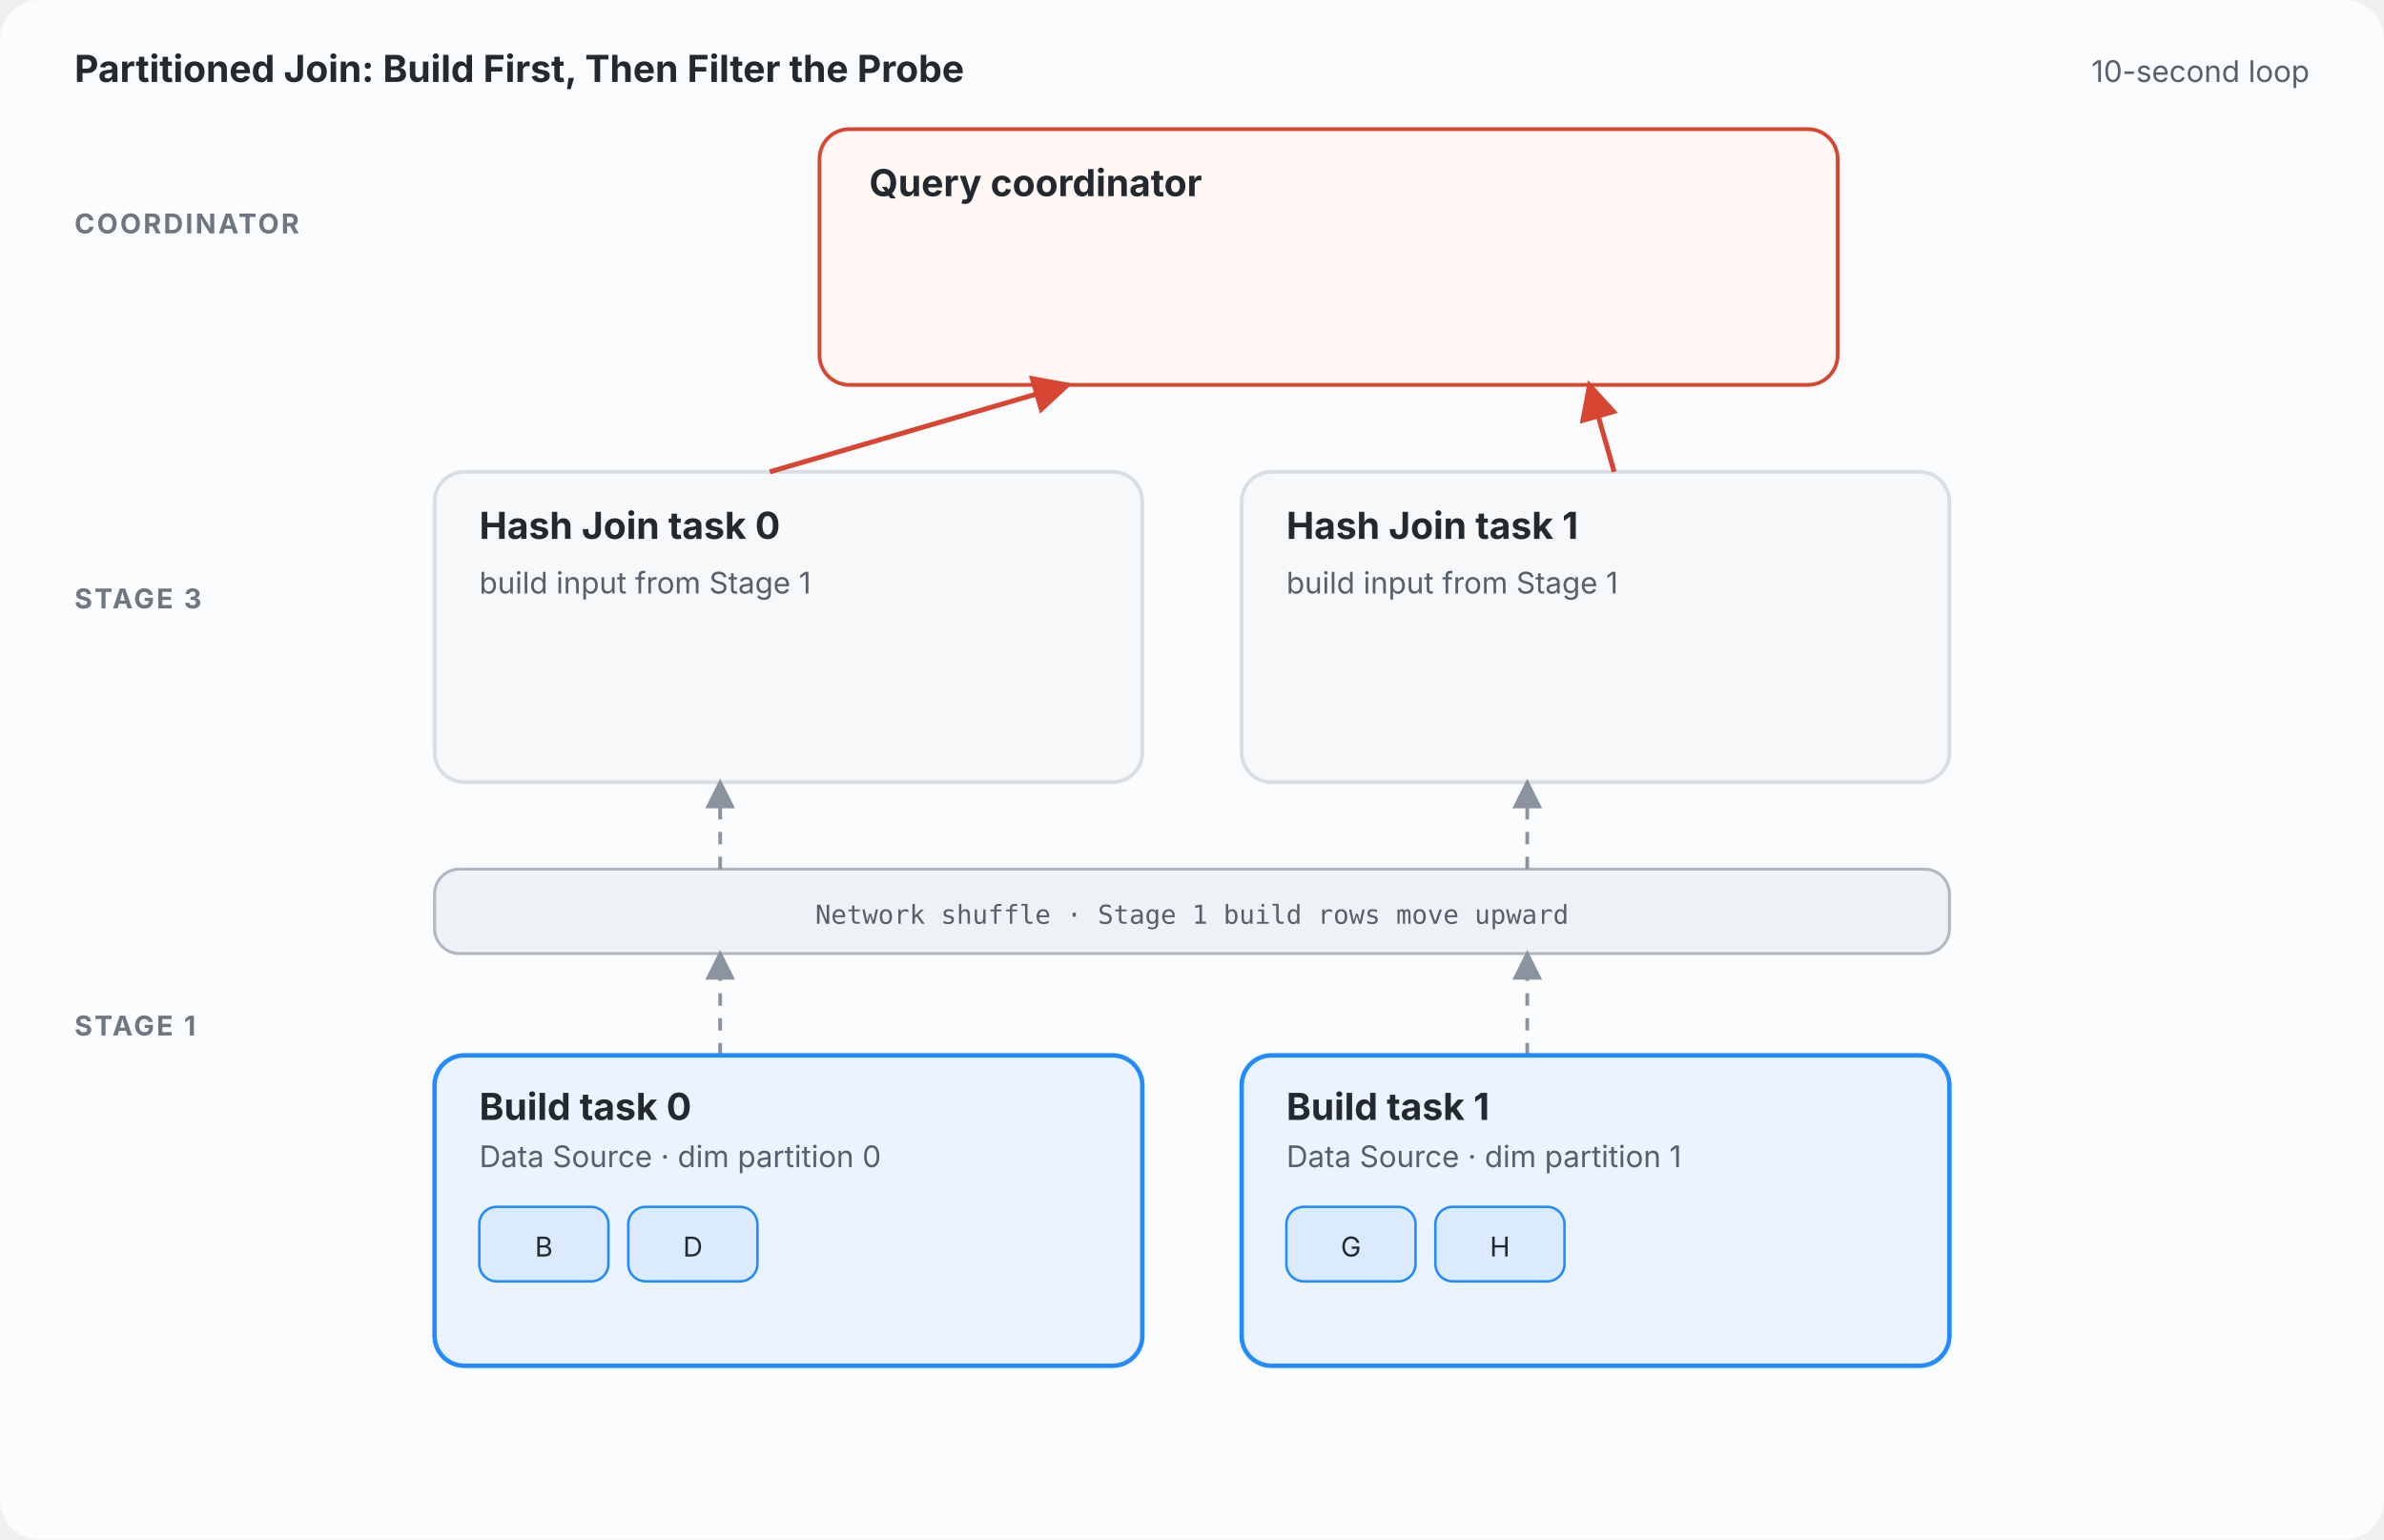
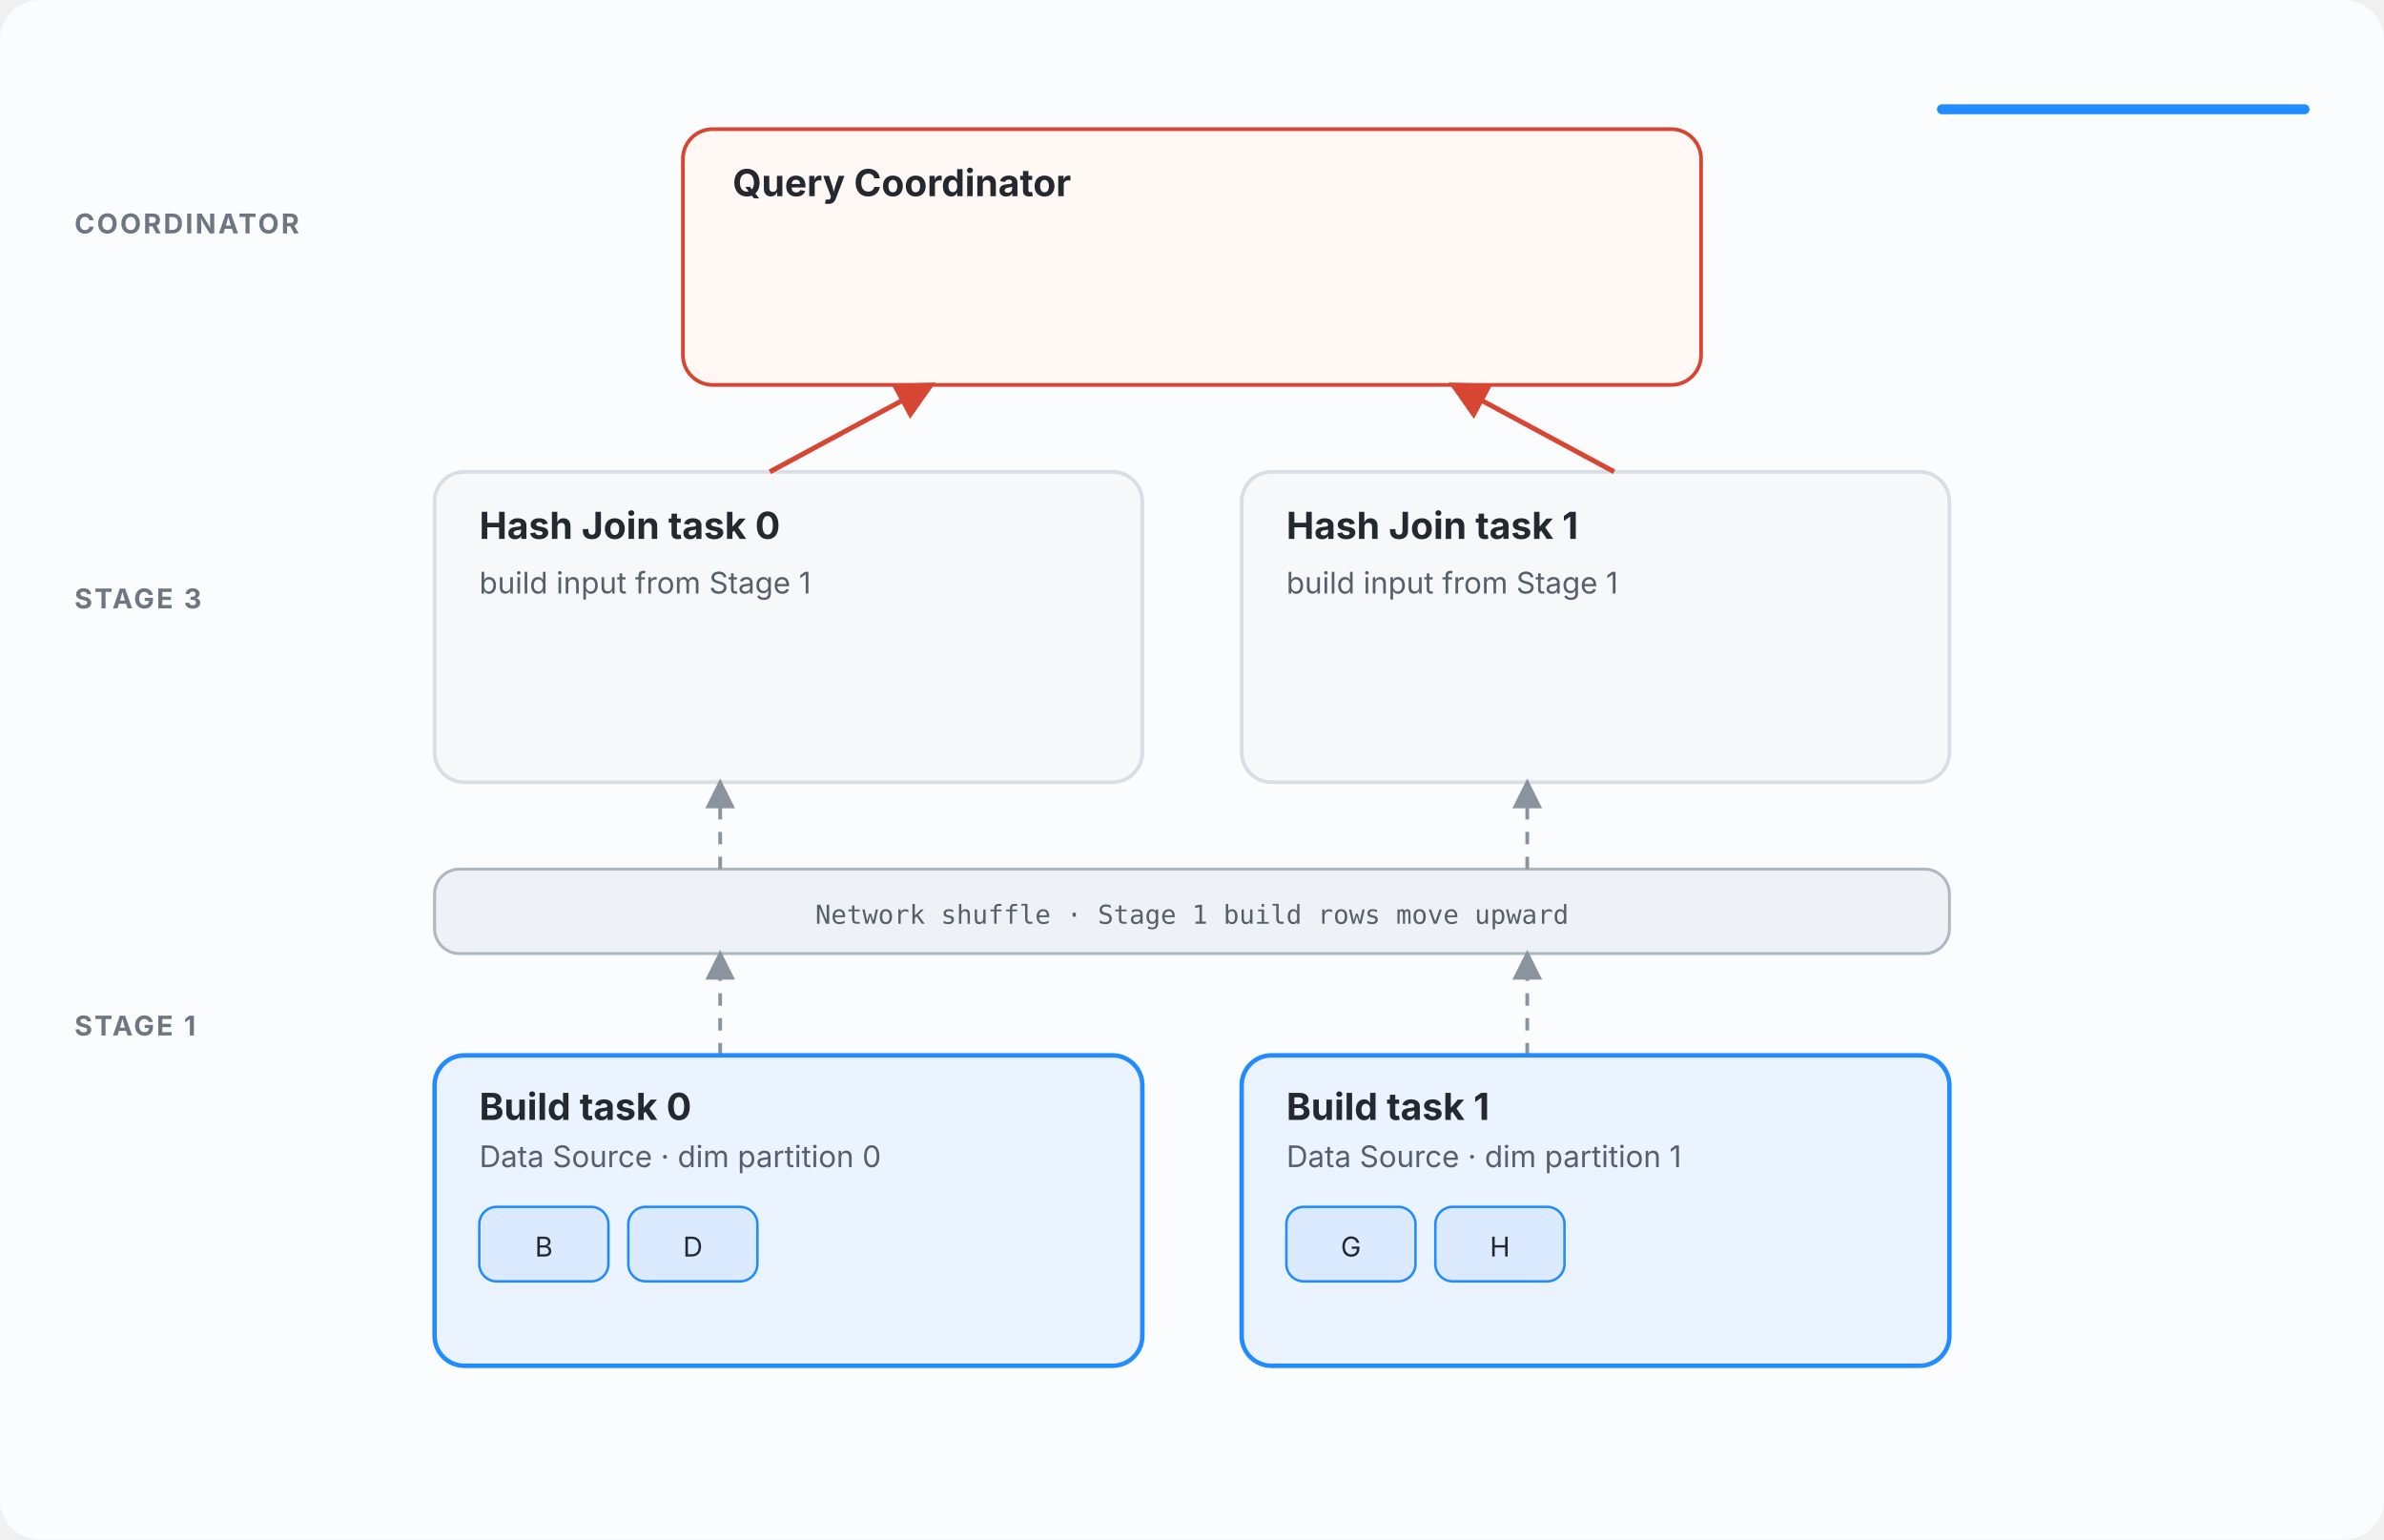
<svg xmlns="http://www.w3.org/2000/svg" viewBox="0 0 960 620" role="img" aria-labelledby="title desc">
  <defs>
    <marker id="data-arrow" markerWidth="8" markerHeight="8" refX="7" refY="4" orient="auto">
      <path d="M0 0L8 4L0 8Z" fill="#8b949e" />
    </marker>
    <marker id="filter-arrow" markerWidth="8" markerHeight="8" refX="7" refY="4" orient="auto">
      <path d="M0 0L8 4L0 8Z" fill="#d74633" />
    </marker>
    <style>
      .scene{font-family:Inter,ui-sans-serif,system-ui,-apple-system,"Segoe UI",sans-serif}.mono{font-family:ui-monospace,SFMono-Regular,Menlo,Consolas,monospace}.heading{fill:#24292f;font-size:15px;font-weight:650}.label{fill:#57606a;font-size:12px}.small{fill:#57606a;font-size:10.5px}.stage{fill:#6e7781;font-size:11px;font-weight:700;letter-spacing:.08em}.join-task{fill:#f6f8fa;stroke:#d8dee4;stroke-width:1.5}.build-task{fill:#eaf3ff;stroke:#218bff;stroke-width:1.8}.probe-task{fill:#edfff2;stroke:#2da44e;stroke-width:1.8}.coord{fill:#fff8f5;stroke:#d74633;stroke-width:1.5}.network{fill:#eef2f6;stroke:#afb8c1;stroke-width:1.2}.data-flow{fill:none;stroke:#8b949e;stroke-width:1.5;stroke-dasharray:5 5;marker-end:url(#data-arrow)}.filter-up{fill:none;stroke:#d74633;stroke-width:2;marker-end:url(#filter-arrow)}.filter-bus{fill:none;stroke:#d74633;stroke-width:2}.filter-down{fill:none;stroke:#d74633;stroke-width:2;marker-end:url(#filter-arrow)}.row rect{fill:#eef2f6;stroke:#d0d7de}.row text{fill:#24292f;font-size:11px;text-anchor:middle}.build-row rect{fill:#dbeafe;stroke:#218bff}.keep rect{fill:#dafbe1;stroke:#4ac26b}.packet rect{fill:#fff1e5;stroke:#d74633;stroke-width:1.4}.packet text{fill:#9a2f22;font-size:10.5px;font-weight:650;text-anchor:middle}.data-chip rect{fill:#fff;stroke:#8b949e;stroke-width:1.2}.data-chip text{fill:#24292f;font-size:10px;font-weight:650;text-anchor:middle}
-       .build-phase{animation:buildPhase 10s linear infinite}.probe-phase{opacity:0;animation:probePhase 10s linear infinite}.build-chip{opacity:0;animation:buildUp 10s ease-in-out infinite}.probe-chip{opacity:0;animation:probeUp 10s ease-in-out infinite}.hash-ready{opacity:0;animation:hashReady 10s linear infinite}.p0{opacity:0;animation:p0 10s ease-in-out infinite}.p1{opacity:0;animation:p1 10s ease-in-out infinite}.waiting{opacity:0;animation:waiting 10s linear infinite}.merged{opacity:0;animation:merged 10s linear infinite}.filter-route{opacity:0;stroke-dasharray:1300;stroke-dashoffset:1300;animation:filterRoute 10s linear infinite}.filter-branches{opacity:0;animation:filterBranches 10s linear infinite}.scan-filter{opacity:0;animation:scanFilter 10s linear infinite}.drop{animation:reject 10s linear infinite}.strike{opacity:0;animation:strike 10s linear infinite}.status-build{opacity:0;animation:statusBuild 10s linear infinite}.status-wait{opacity:0;animation:statusWait 10s linear infinite}.status-switch{opacity:0;animation:statusSwitch 10s linear infinite}.status-probe{opacity:0;animation:statusProbe 10s linear infinite}
-       @keyframes buildPhase{0%,39%{opacity:1}45%,100%{opacity:0}}
-       @keyframes probePhase{0%,43%{opacity:0}49%,94%{opacity:1}99%,100%{opacity:0}}
+       .progress-track{fill:#dbeafe}.progress-fill{fill:#218bff;transform-box:fill-box;transform-origin:left center;animation:progress 12s linear infinite}
+       .build-phase{animation:buildPhase 12s linear infinite}.probe-phase{opacity:0;animation:probePhase 12s linear infinite}.build-chip{opacity:0;animation:buildUp 12s ease-in-out infinite}.probe-chip{opacity:0;animation:probeUp 12s ease-in-out infinite}.hash-ready{opacity:0;animation:hashReady 12s linear infinite}.p0{opacity:0;animation:p0 12s ease-in-out infinite}.p1{opacity:0;animation:p1 12s ease-in-out infinite}.waiting{opacity:0;animation:waiting 12s linear infinite}.merged{opacity:0;animation:merged 12s linear infinite}.filter-route{opacity:0;stroke-dasharray:1800;stroke-dashoffset:1800;animation:filterRoute 12s linear infinite}.filter-branches{opacity:0;animation:filterBranches 12s linear infinite}.scan-filter{opacity:0;animation:scanFilter 12s linear infinite}.drop{animation:reject 12s linear infinite}.strike{opacity:0;animation:strike 12s linear infinite}.status-build{opacity:0;animation:statusBuild 12s linear infinite}.status-wait{opacity:0;animation:statusWait 12s linear infinite}.status-switch{opacity:0;animation:statusSwitch 12s linear infinite}.status-probe{opacity:0;animation:statusProbe 12s linear infinite}
+       @keyframes buildPhase{0%,47%{opacity:1}53%,100%{opacity:0}}
+       @keyframes probePhase{0%,55%{opacity:0}61%,95%{opacity:1}99%,100%{opacity:0}}
      @keyframes buildUp{0%,4%{opacity:0;transform:translateY(0)}7%,12%{opacity:1}19%,100%{opacity:0;transform:translateY(-165px)}}
-       @keyframes probeUp{0%,67%{opacity:0;transform:translateY(0)}70%,78%{opacity:1}87%,100%{opacity:0;transform:translateY(-190px)}}
+       @keyframes probeUp{0%,86%{opacity:0;transform:translateY(0)}89%,93%{opacity:1}97%,100%{opacity:0;transform:translateY(-190px)}}
      @keyframes hashReady{0%,16%{opacity:0}20%,94%{opacity:1}99%,100%{opacity:0}}
-       @keyframes p0{0%,20%{opacity:0;transform:translate(0,0)}23%,30%{opacity:1}35%,100%{opacity:0;transform:translate(113px,-57px)}}
-       @keyframes p1{0%,27%{opacity:0;transform:translate(0,0)}30%,37%{opacity:1}42%,100%{opacity:0;transform:translate(-12px,-57px)}}
-       @keyframes waiting{0%,25%{opacity:0}28%,41%{opacity:1}45%,100%{opacity:0}}
-       @keyframes merged{0%,40%{opacity:0}44%,94%{opacity:1}99%,100%{opacity:0}}
-       @keyframes filterRoute{0%,43%{opacity:0;stroke-dashoffset:1300}45%{opacity:1;stroke-dashoffset:1300}59%,94%{opacity:1;stroke-dashoffset:0}99%,100%{opacity:0;stroke-dashoffset:0}}
-       @keyframes filterBranches{0%,56%{opacity:0}60%,94%{opacity:1}99%,100%{opacity:0}}
-       @keyframes scanFilter{0%,58%{opacity:0}62%,94%{opacity:1}99%,100%{opacity:0}}
-       @keyframes reject{0%,59%{opacity:1}64%,94%{opacity:.18}99%,100%{opacity:1}}
-       @keyframes strike{0%,59%{opacity:0}64%,94%{opacity:1}99%,100%{opacity:0}}
+       @keyframes p0{0%,27%{opacity:0;transform:translate(0,0)}30%,37%{opacity:1}42%,100%{opacity:0;transform:translate(65px,-57px)}}
+       @keyframes p1{0%,34%{opacity:0;transform:translate(0,0)}37%,44%{opacity:1}49%,100%{opacity:0;transform:translate(-65px,-57px)}}
+       @keyframes waiting{0%,32%{opacity:0}35%,48%{opacity:1}52%,100%{opacity:0}}
+       @keyframes merged{0%,48%{opacity:0}52%,94%{opacity:1}99%,100%{opacity:0}}
+       @keyframes filterRoute{0%,66%{opacity:0;stroke-dashoffset:1800}69%{opacity:1;stroke-dashoffset:1800}81%,95%{opacity:1;stroke-dashoffset:0}99%,100%{opacity:0;stroke-dashoffset:0}}
+       @keyframes filterBranches{0%,78%{opacity:0}82%,95%{opacity:1}99%,100%{opacity:0}}
+       @keyframes scanFilter{0%,81%{opacity:0}85%,95%{opacity:1}99%,100%{opacity:0}}
+       @keyframes reject{0%,82%{opacity:1}86%,95%{opacity:.18}99%,100%{opacity:1}}
+       @keyframes strike{0%,82%{opacity:0}86%,95%{opacity:1}99%,100%{opacity:0}}
      @keyframes statusBuild{0%,3%{opacity:0}6%,20%{opacity:1}24%,100%{opacity:0}}
-       @keyframes statusWait{0%,21%{opacity:0}25%,42%{opacity:1}46%,100%{opacity:0}}
-       @keyframes statusSwitch{0%,43%{opacity:0}47%,64%{opacity:1}68%,100%{opacity:0}}
-       @keyframes statusProbe{0%,65%{opacity:0}69%,94%{opacity:1}99%,100%{opacity:0}}
+       @keyframes statusWait{0%,21%{opacity:0}25%,53%{opacity:1}57%,100%{opacity:0}}
+       @keyframes statusSwitch{0%,54%{opacity:0}58%,79%{opacity:1}83%,100%{opacity:0}}
+       @keyframes statusProbe{0%,80%{opacity:0}84%,95%{opacity:1}99%,100%{opacity:0}}
+       @keyframes progress{from{transform:scaleX(0)}to{transform:scaleX(1)}}
      @media(prefers-reduced-motion:reduce){*{animation:none!important}.build-phase,.build-chip,.probe-chip,.p0,.p1,.waiting,.status-build,.status-wait,.status-switch{opacity:0}.probe-phase,.hash-ready,.merged,.filter-route,.filter-branches,.scan-filter,.strike,.status-probe{opacity:1}.filter-route{stroke-dashoffset:0}.drop{opacity:.18}}
    </style>
  </defs>
  <g class="scene">
    <rect width="960" height="620" rx="16" fill="#fbfcfd" />
-     <text x="30" y="33" class="heading">Partitioned Join: Build First, Then Filter the Probe</text>
-     <text x="930" y="33" class="label" text-anchor="end">10-second loop</text>
+     <g aria-label="Animation progress">
+       <rect x="780" y="42" width="150" height="4" rx="2" class="progress-track" />
+       <rect x="780" y="42" width="150" height="4" rx="2" class="progress-fill" />
+     </g>
    <text x="30" y="94" class="stage">COORDINATOR</text>
-     <rect x="330" y="52" width="410" height="103" rx="12" class="coord" />
-     <text x="350" y="79" class="heading">Query coordinator</text>
+     <rect x="275" y="52" width="410" height="103" rx="12" class="coord" />
+     <text x="295" y="79" class="heading">Query Coordinator</text>
    <g class="waiting">
-       <circle cx="357" cy="127" r="5" fill="#d74633" />
-       <text x="370" y="131" class="small mono">F₀ received · waiting for F₁</text>
+       <circle cx="302" cy="127" r="5" fill="#d74633" />
+       <text x="315" y="131" class="small mono">F₀ received · waiting for F₁</text>
    </g>
    <g class="merged">
-       <circle cx="357" cy="127" r="5" fill="#2da44e" />
-       <text x="370" y="131" class="small mono">F₀ OR F₁ = key IN (B, D, G, H)</text>
+       <circle cx="302" cy="127" r="5" fill="#2da44e" />
+       <text x="315" y="131" class="small mono">F₀ OR F₁ = key IN (B, D, G, H)</text>
    </g>
    <text x="30" y="245" class="stage">STAGE 3</text>
    <rect x="175" y="190" width="285" height="125" rx="12" class="join-task" />
    <text x="193" y="217" class="heading">Hash Join task 0</text>
    <text x="193" y="239" class="label">build input from Stage 1</text>
    <g class="hash-ready">
      <g class="row build-row" transform="translate(193 253)">
        <rect width="42" height="27" rx="7" />
        <text x="21" y="18">B</text>
      </g>
      <g class="row build-row" transform="translate(243 253)">
        <rect width="42" height="27" rx="7" />
        <text x="21" y="18">D</text>
      </g>
      <text x="193" y="299" class="small mono">F₀ = key IN (B, D)</text>
    </g>
    <rect x="500" y="190" width="285" height="125" rx="12" class="join-task" />
    <text x="518" y="217" class="heading">Hash Join task 1</text>
    <text x="518" y="239" class="label">build input from Stage 1</text>
    <g class="hash-ready">
      <g class="row build-row" transform="translate(518 253)">
        <rect width="42" height="27" rx="7" />
        <text x="21" y="18">G</text>
      </g>
      <g class="row build-row" transform="translate(568 253)">
        <rect width="42" height="27" rx="7" />
        <text x="21" y="18">H</text>
      </g>
      <text x="518" y="299" class="small mono">F₁ = key IN (G, H)</text>
    </g>
-     <path d="M310 190L430 155" class="filter-up" />
-     <path d="M650 190L640 155" class="filter-up" />
+     <path d="M310 190L375 155" class="filter-up" />
+     <path d="M650 190L585 155" class="filter-up" />
    <g transform="translate(281 177)">
      <g class="packet p0">
        <rect width="58" height="24" rx="7" />
        <text x="29" y="16">F₀ ✓</text>
      </g>
    </g>
    <g transform="translate(621 177)">
      <g class="packet p1">
        <rect width="58" height="24" rx="7" />
        <text x="29" y="16">F₁ ✓</text>
      </g>
    </g>
    <rect x="175" y="350" width="610" height="34" rx="10" class="network" />
    <text x="480" y="372" class="small mono build-phase" text-anchor="middle">Network shuffle · Stage 1 build rows move upward</text>
    <text x="480" y="372" class="small mono probe-phase" text-anchor="middle">Network shuffle · filtered Stage 2 probe rows move upward</text>
    <path d="M290 350V315" class="data-flow" />
    <path d="M615 350V315" class="data-flow" />
-     <path d="M740 103H925V407H135" class="filter-bus filter-route" />
+     <path d="M685 103H925V407H135" class="filter-bus filter-route" />
    <g class="filter-branches">
      <path d="M225 407V425" class="filter-down" />
      <path d="M430 407V425" class="filter-down" />
      <path d="M635 407V425" class="filter-down" />
      <path d="M840 407V425" class="filter-down" />
    </g>
    <g class="build-phase">
      <text x="30" y="417" class="stage" fill="#0969da">STAGE 1</text>
      <path d="M290 425V384" class="data-flow" />
      <path d="M615 425V384" class="data-flow" />
      <rect x="175" y="425" width="285" height="125" rx="12" class="build-task" />
      <text x="193" y="451" class="heading">Build task 0</text>
      <text x="193" y="470" class="label">Data Source · dim partition 0</text>
      <g class="row build-row" transform="translate(193 486)">
        <rect width="52" height="30" rx="7" />
        <text x="26" y="20">B</text>
      </g>
      <g class="row build-row" transform="translate(253 486)">
        <rect width="52" height="30" rx="7" />
        <text x="26" y="20">D</text>
      </g>
      <rect x="500" y="425" width="285" height="125" rx="12" class="build-task" />
      <text x="518" y="451" class="heading">Build task 1</text>
      <text x="518" y="470" class="label">Data Source · dim partition 1</text>
      <g class="row build-row" transform="translate(518 486)">
        <rect width="52" height="30" rx="7" />
        <text x="26" y="20">G</text>
      </g>
      <g class="row build-row" transform="translate(578 486)">
        <rect width="52" height="30" rx="7" />
        <text x="26" y="20">H</text>
      </g>
      <g transform="translate(269 491)">
        <g class="data-chip build-chip">
          <rect width="42" height="20" rx="5" />
          <text x="21" y="14">B,D</text>
        </g>
      </g>
      <g transform="translate(594 491)">
        <g class="data-chip build-chip">
          <rect width="42" height="20" rx="5" />
          <text x="21" y="14">G,H</text>
        </g>
      </g>
    </g>
    <g class="probe-phase">
      <text x="30" y="417" class="stage" fill="#1a7f37">STAGE 2</text>
      <path d="M175 425V384" class="data-flow" />
      <path d="M380 425V384" class="data-flow" />
      <path d="M585 425V384" class="data-flow" />
      <path d="M790 425V384" class="data-flow" />
      <rect x="110" y="425" width="180" height="125" rx="12" class="probe-task" />
      <text x="126" y="451" class="heading">Probe task 0</text>
      <text x="126" y="470" class="label">Data Source · fact</text>
      <text x="126" y="488" class="small mono scan-filter">key ∈ {B,D,G,H}</text>
      <g class="row drop" transform="translate(126 502)">
        <rect width="52" height="30" rx="7" />
        <text x="26" y="20">A</text>
      </g>
      <g class="row keep" transform="translate(186 502)">
        <rect width="52" height="30" rx="7" />
        <text x="26" y="20">B</text>
      </g>
      <g class="strike" stroke="#cf222e" stroke-width="2.4">
        <path d="M135 517h34" />
      </g>
      <rect x="315" y="425" width="180" height="125" rx="12" class="probe-task" />
      <text x="331" y="451" class="heading">Probe task 1</text>
      <text x="331" y="470" class="label">Data Source · fact</text>
      <text x="331" y="488" class="small mono scan-filter">key ∈ {B,D,G,H}</text>
      <g class="row drop" transform="translate(331 502)">
        <rect width="52" height="30" rx="7" />
        <text x="26" y="20">C</text>
      </g>
      <g class="row keep" transform="translate(391 502)">
        <rect width="52" height="30" rx="7" />
        <text x="26" y="20">D</text>
      </g>
      <g class="strike" stroke="#cf222e" stroke-width="2.4">
        <path d="M340 517h34" />
      </g>
      <rect x="520" y="425" width="180" height="125" rx="12" class="probe-task" />
      <text x="536" y="451" class="heading">Probe task 2</text>
      <text x="536" y="470" class="label">Data Source · fact</text>
      <text x="536" y="488" class="small mono scan-filter">key ∈ {B,D,G,H}</text>
      <g class="row drop" transform="translate(536 502)">
        <rect width="52" height="30" rx="7" />
        <text x="26" y="20">E</text>
      </g>
      <g class="row keep" transform="translate(596 502)">
        <rect width="52" height="30" rx="7" />
        <text x="26" y="20">G</text>
      </g>
      <g class="strike" stroke="#cf222e" stroke-width="2.4">
        <path d="M545 517h34" />
      </g>
      <rect x="725" y="425" width="180" height="125" rx="12" class="probe-task" />
      <text x="741" y="451" class="heading">Probe task 3</text>
      <text x="741" y="470" class="label">Data Source · fact</text>
      <text x="741" y="488" class="small mono scan-filter">key ∈ {B,D,G,H}</text>
      <g class="row keep" transform="translate(741 502)">
        <rect width="52" height="30" rx="7" />
        <text x="26" y="20">H</text>
      </g>
      <g class="row drop" transform="translate(801 502)">
        <rect width="52" height="30" rx="7" />
        <text x="26" y="20">I</text>
      </g>
      <g class="strike" stroke="#cf222e" stroke-width="2.4">
        <path d="M810 517h34" />
      </g>
      <g transform="translate(195 507)">
        <g class="data-chip probe-chip">
          <rect width="34" height="20" rx="5" />
          <text x="17" y="14">B</text>
        </g>
      </g>
      <g transform="translate(400 507)">
        <g class="data-chip probe-chip">
          <rect width="34" height="20" rx="5" />
          <text x="17" y="14">D</text>
        </g>
      </g>
      <g transform="translate(605 507)">
        <g class="data-chip probe-chip">
          <rect width="34" height="20" rx="5" />
          <text x="17" y="14">G</text>
        </g>
      </g>
      <g transform="translate(750 507)">
        <g class="data-chip probe-chip">
          <rect width="34" height="20" rx="5" />
          <text x="17" y="14">H</text>
        </g>
      </g>
    </g>
    <g transform="translate(480 590)" text-anchor="middle">
      <text class="status-build label">Two Stage 1 tasks scan separate dim partitions and send build rows upward.</text>
      <text class="status-wait label">The joins build their hash tables; the coordinator waits for both filters.</text>
-       <text class="status-switch label">Four Stage 2 probe tasks start and receive the merged filter.</text>
-       <text class="status-probe label">Stage 2 applies the merged filter and sends only surviving fact rows upward.</text>
+       <text class="status-switch label">Four Stage 2 probe tasks start with the unfiltered fact rows visible.</text>
+       <text class="status-probe label">The merged filter arrives; Stage 2 sends only surviving fact rows upward.</text>
    </g>
  </g>
</svg>
